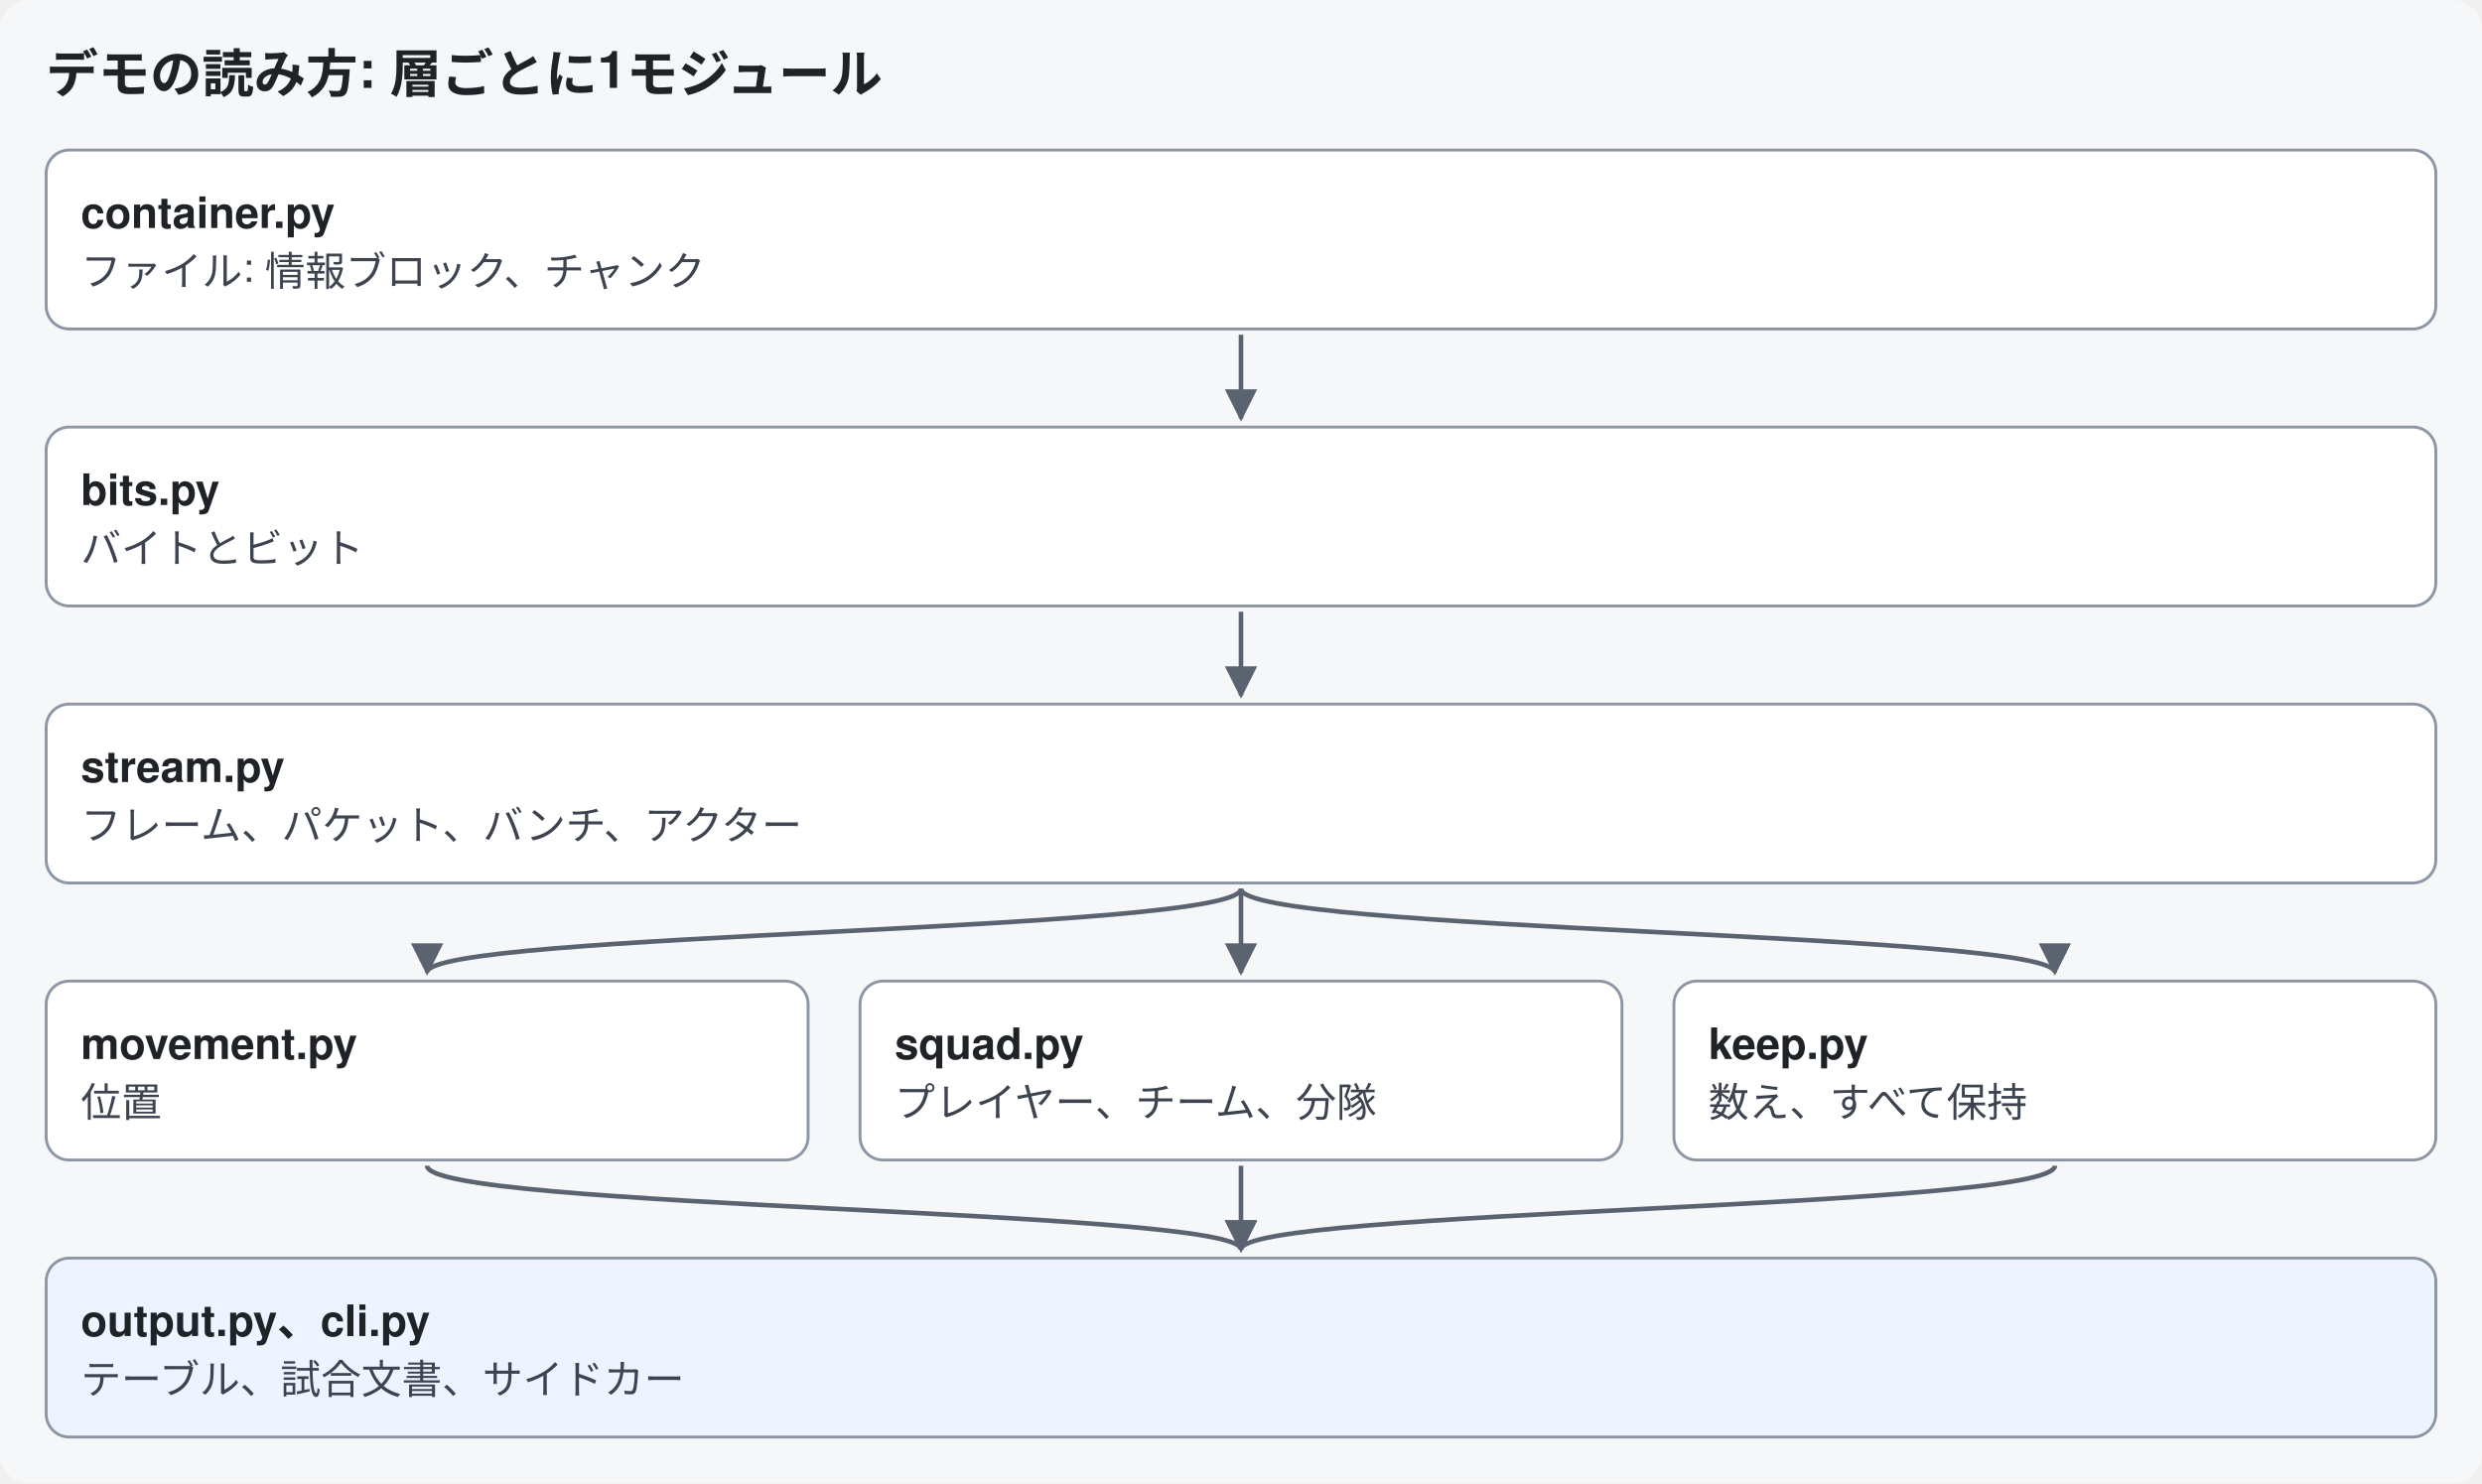
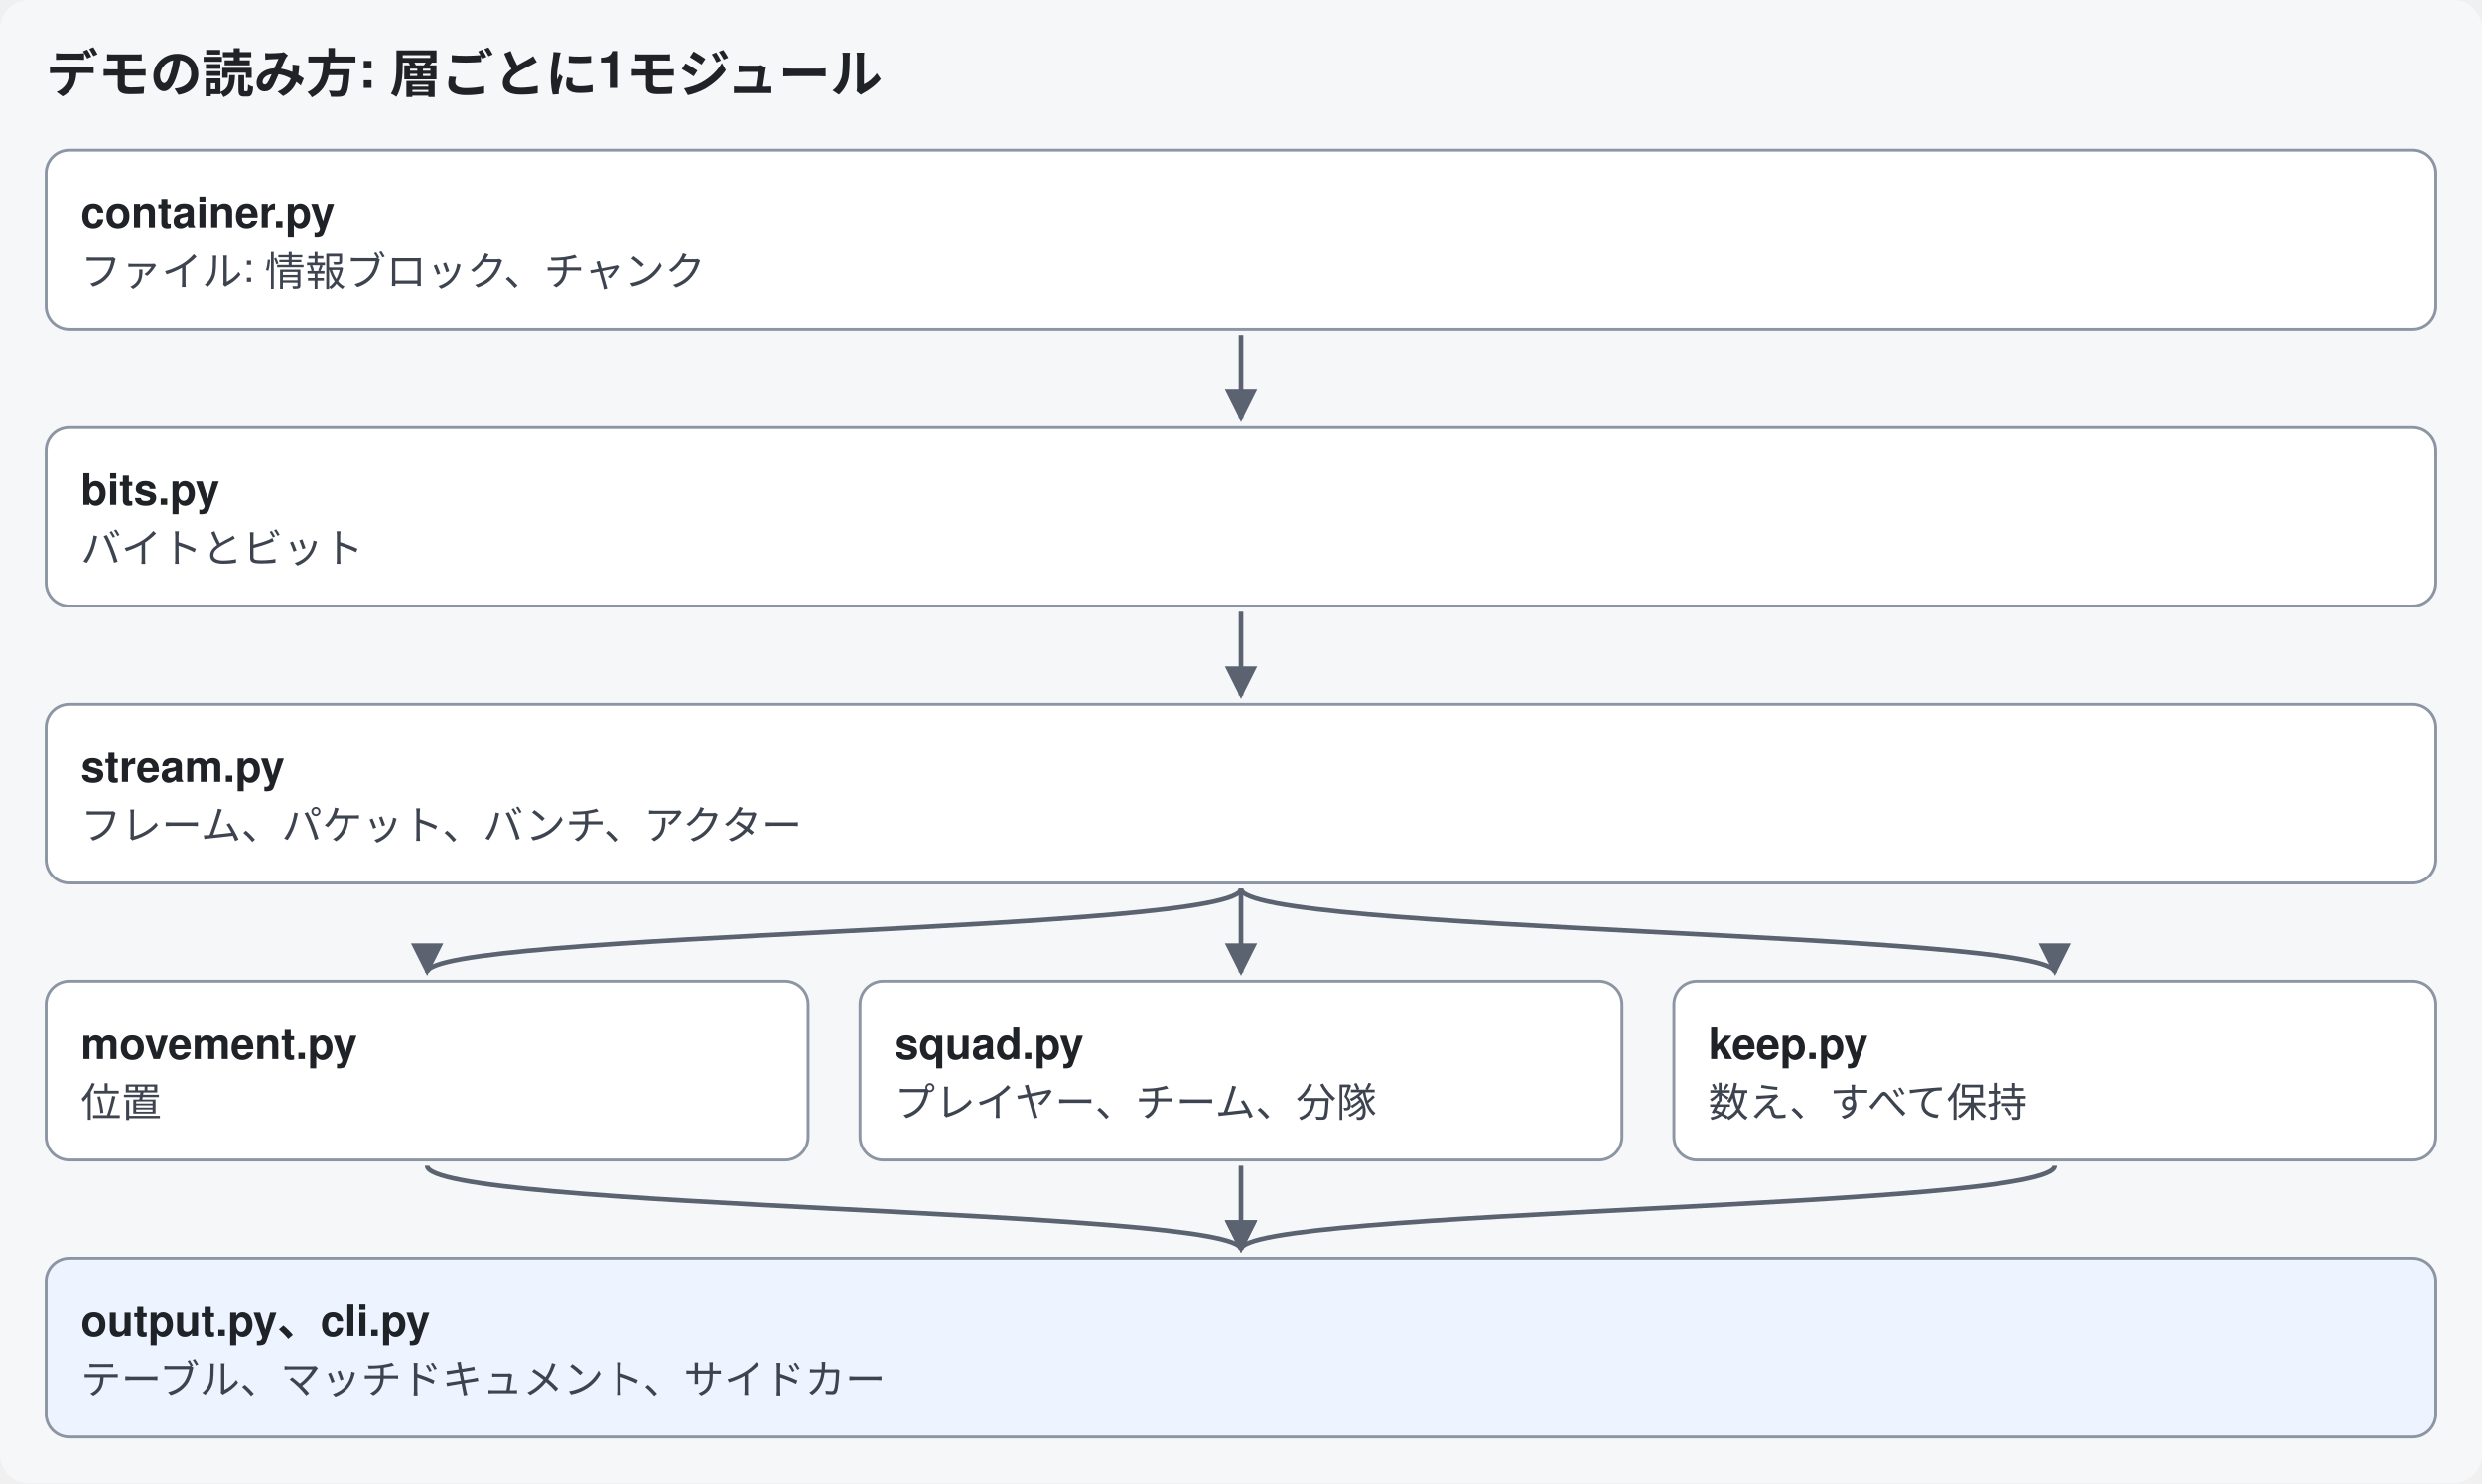
<svg xmlns="http://www.w3.org/2000/svg" width="860" height="514" viewBox="0 0 860 514" font-family="Segoe UI,Helvetica,Arial,sans-serif">
  <defs>
    <marker id="a" viewBox="0 0 10 10" refX="9" refY="5" markerWidth="7" markerHeight="7" orient="auto">
      <path d="M0,0L10,5L0,10z" fill="#5b6270" />
    </marker>
  </defs>
  <rect width="860" height="514" rx="10" fill="#f6f7f9" />
  <text x="16" y="32" font-size="18" fill="#1f2328" font-weight="600">デモの読み方: 層ごとに1モジュール</text>
  <rect x="16" y="52" width="828" height="62" rx="8" fill="#ffffff" stroke="#8c95a3" />
  <text x="28" y="79" font-size="15" fill="#1f2328" font-weight="600">container.py</text>
  <text x="28" y="99" font-size="14" fill="#3d4450">ファイル: 情報ブロック、チャンク</text>
  <rect x="16" y="148" width="828" height="62" rx="8" fill="#ffffff" stroke="#8c95a3" />
  <text x="28" y="175" font-size="15" fill="#1f2328" font-weight="600">bits.py</text>
  <text x="28" y="195" font-size="14" fill="#3d4450">バイトとビット</text>
  <path d="M430,116 C430,131.0 430,131.0 430,145" fill="none" stroke="#5b6270" stroke-width="1.6" marker-end="url(#a)" />
  <rect x="16" y="244" width="828" height="62" rx="8" fill="#ffffff" stroke="#8c95a3" />
  <text x="28" y="271" font-size="15" fill="#1f2328" font-weight="600">stream.py</text>
  <text x="28" y="291" font-size="14" fill="#3d4450">フレーム、パケット、バンチ、アクター</text>
  <path d="M430,212 C430,227.0 430,227.0 430,241" fill="none" stroke="#5b6270" stroke-width="1.6" marker-end="url(#a)" />
  <rect x="16" y="340" width="264" height="62" rx="8" fill="#ffffff" stroke="#8c95a3" />
  <text x="28" y="367" font-size="15" fill="#1f2328" font-weight="600">movement.py</text>
  <text x="28" y="387" font-size="14" fill="#3d4450">位置</text>
  <rect x="298" y="340" width="264" height="62" rx="8" fill="#ffffff" stroke="#8c95a3" />
  <text x="310" y="367" font-size="15" fill="#1f2328" font-weight="600">squad.py</text>
  <text x="310" y="387" font-size="14" fill="#3d4450">プレイヤー、チーム、分隊</text>
  <rect x="580" y="340" width="264" height="62" rx="8" fill="#ffffff" stroke="#8c95a3" />
  <text x="592" y="367" font-size="15" fill="#1f2328" font-weight="600">keep.py</text>
  <text x="592" y="387" font-size="14" fill="#3d4450">数え、すべて保持</text>
  <path d="M430,308 C430,323.0 148,323.0 148,337" fill="none" stroke="#5b6270" stroke-width="1.6" marker-end="url(#a)" />
  <path d="M430,308 C430,323.0 430,323.0 430,337" fill="none" stroke="#5b6270" stroke-width="1.6" marker-end="url(#a)" />
  <path d="M430,308 C430,323.0 712,323.0 712,337" fill="none" stroke="#5b6270" stroke-width="1.6" marker-end="url(#a)" />
  <rect x="16" y="436" width="828" height="62" rx="8" fill="#eef4ff" stroke="#8c95a3" />
  <text x="28" y="463" font-size="15" fill="#1f2328" font-weight="600">output.py、cli.py</text>
-   <text x="28" y="483" font-size="14" fill="#3d4450">テーブル、試合文書、サイドカー</text>
+   <text x="28" y="483" font-size="14" fill="#3d4450">テーブル、マッチドキュメント、サイドカー</text>
  <path d="M148,404 C148,419.0 430,419.0 430,433" fill="none" stroke="#5b6270" stroke-width="1.6" marker-end="url(#a)" />
  <path d="M430,404 C430,419.0 430,419.0 430,433" fill="none" stroke="#5b6270" stroke-width="1.6" marker-end="url(#a)" />
  <path d="M712,404 C712,419.0 430,419.0 430,433" fill="none" stroke="#5b6270" stroke-width="1.6" marker-end="url(#a)" />
</svg>
